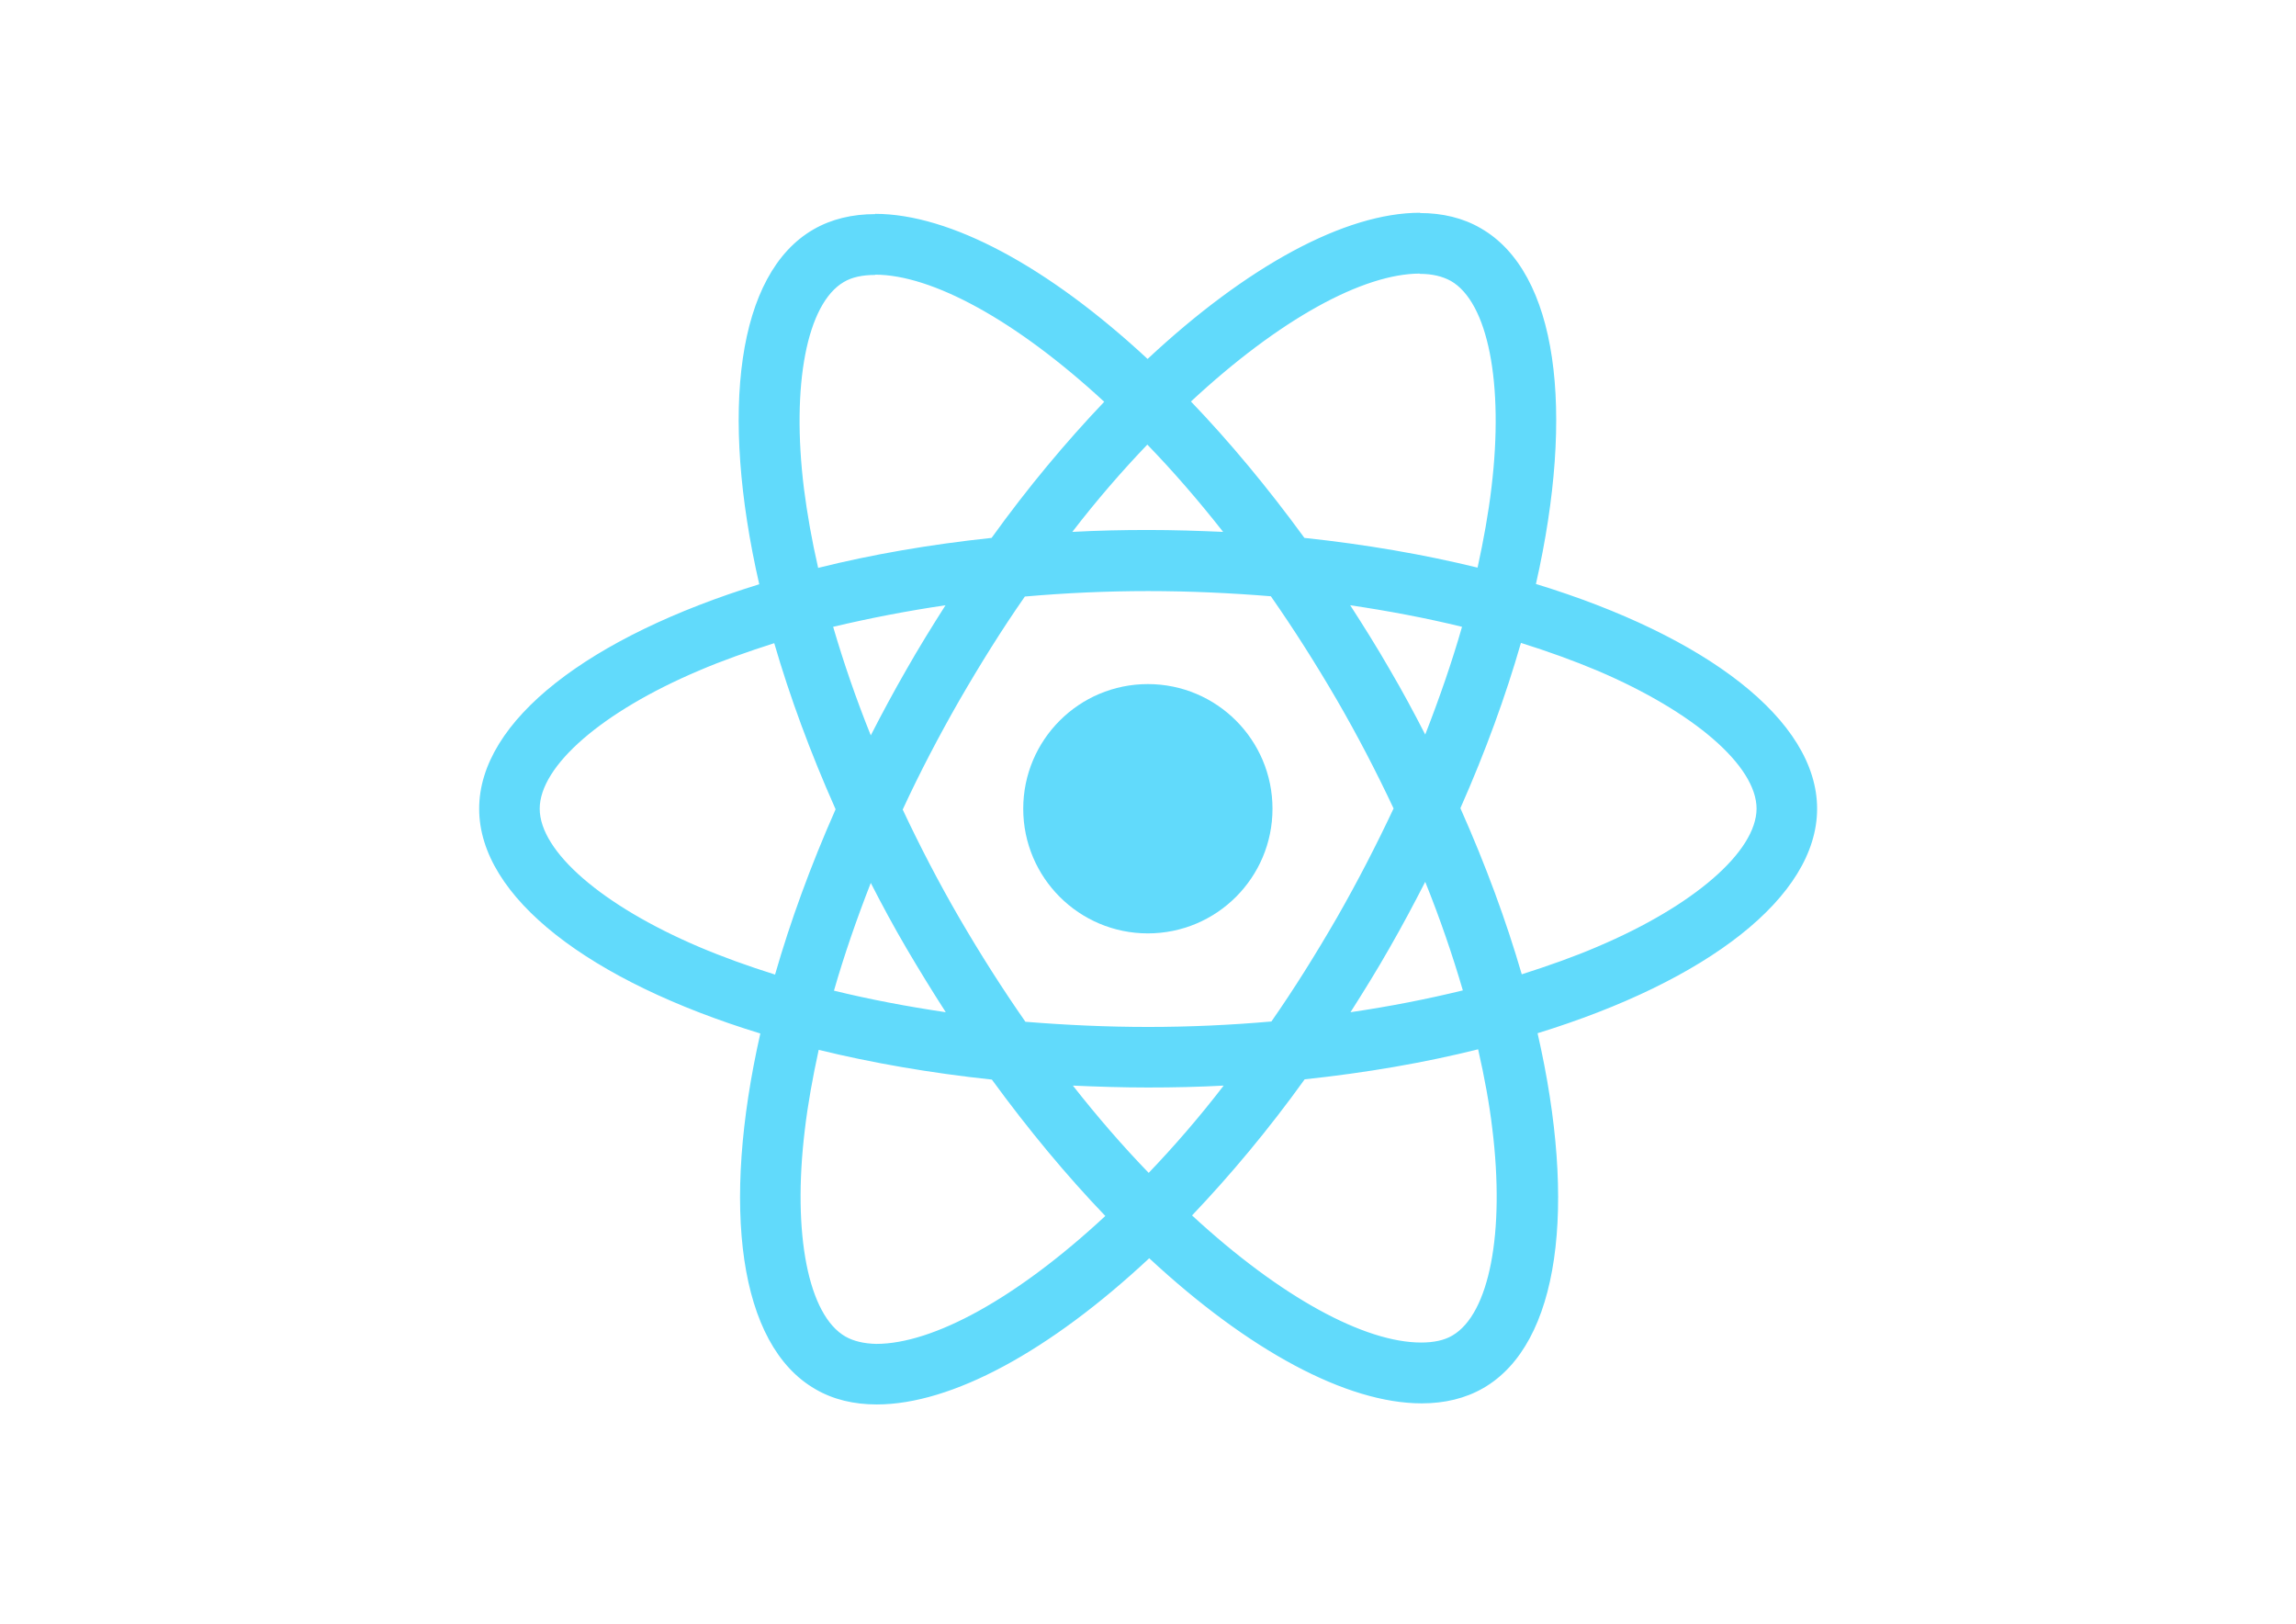
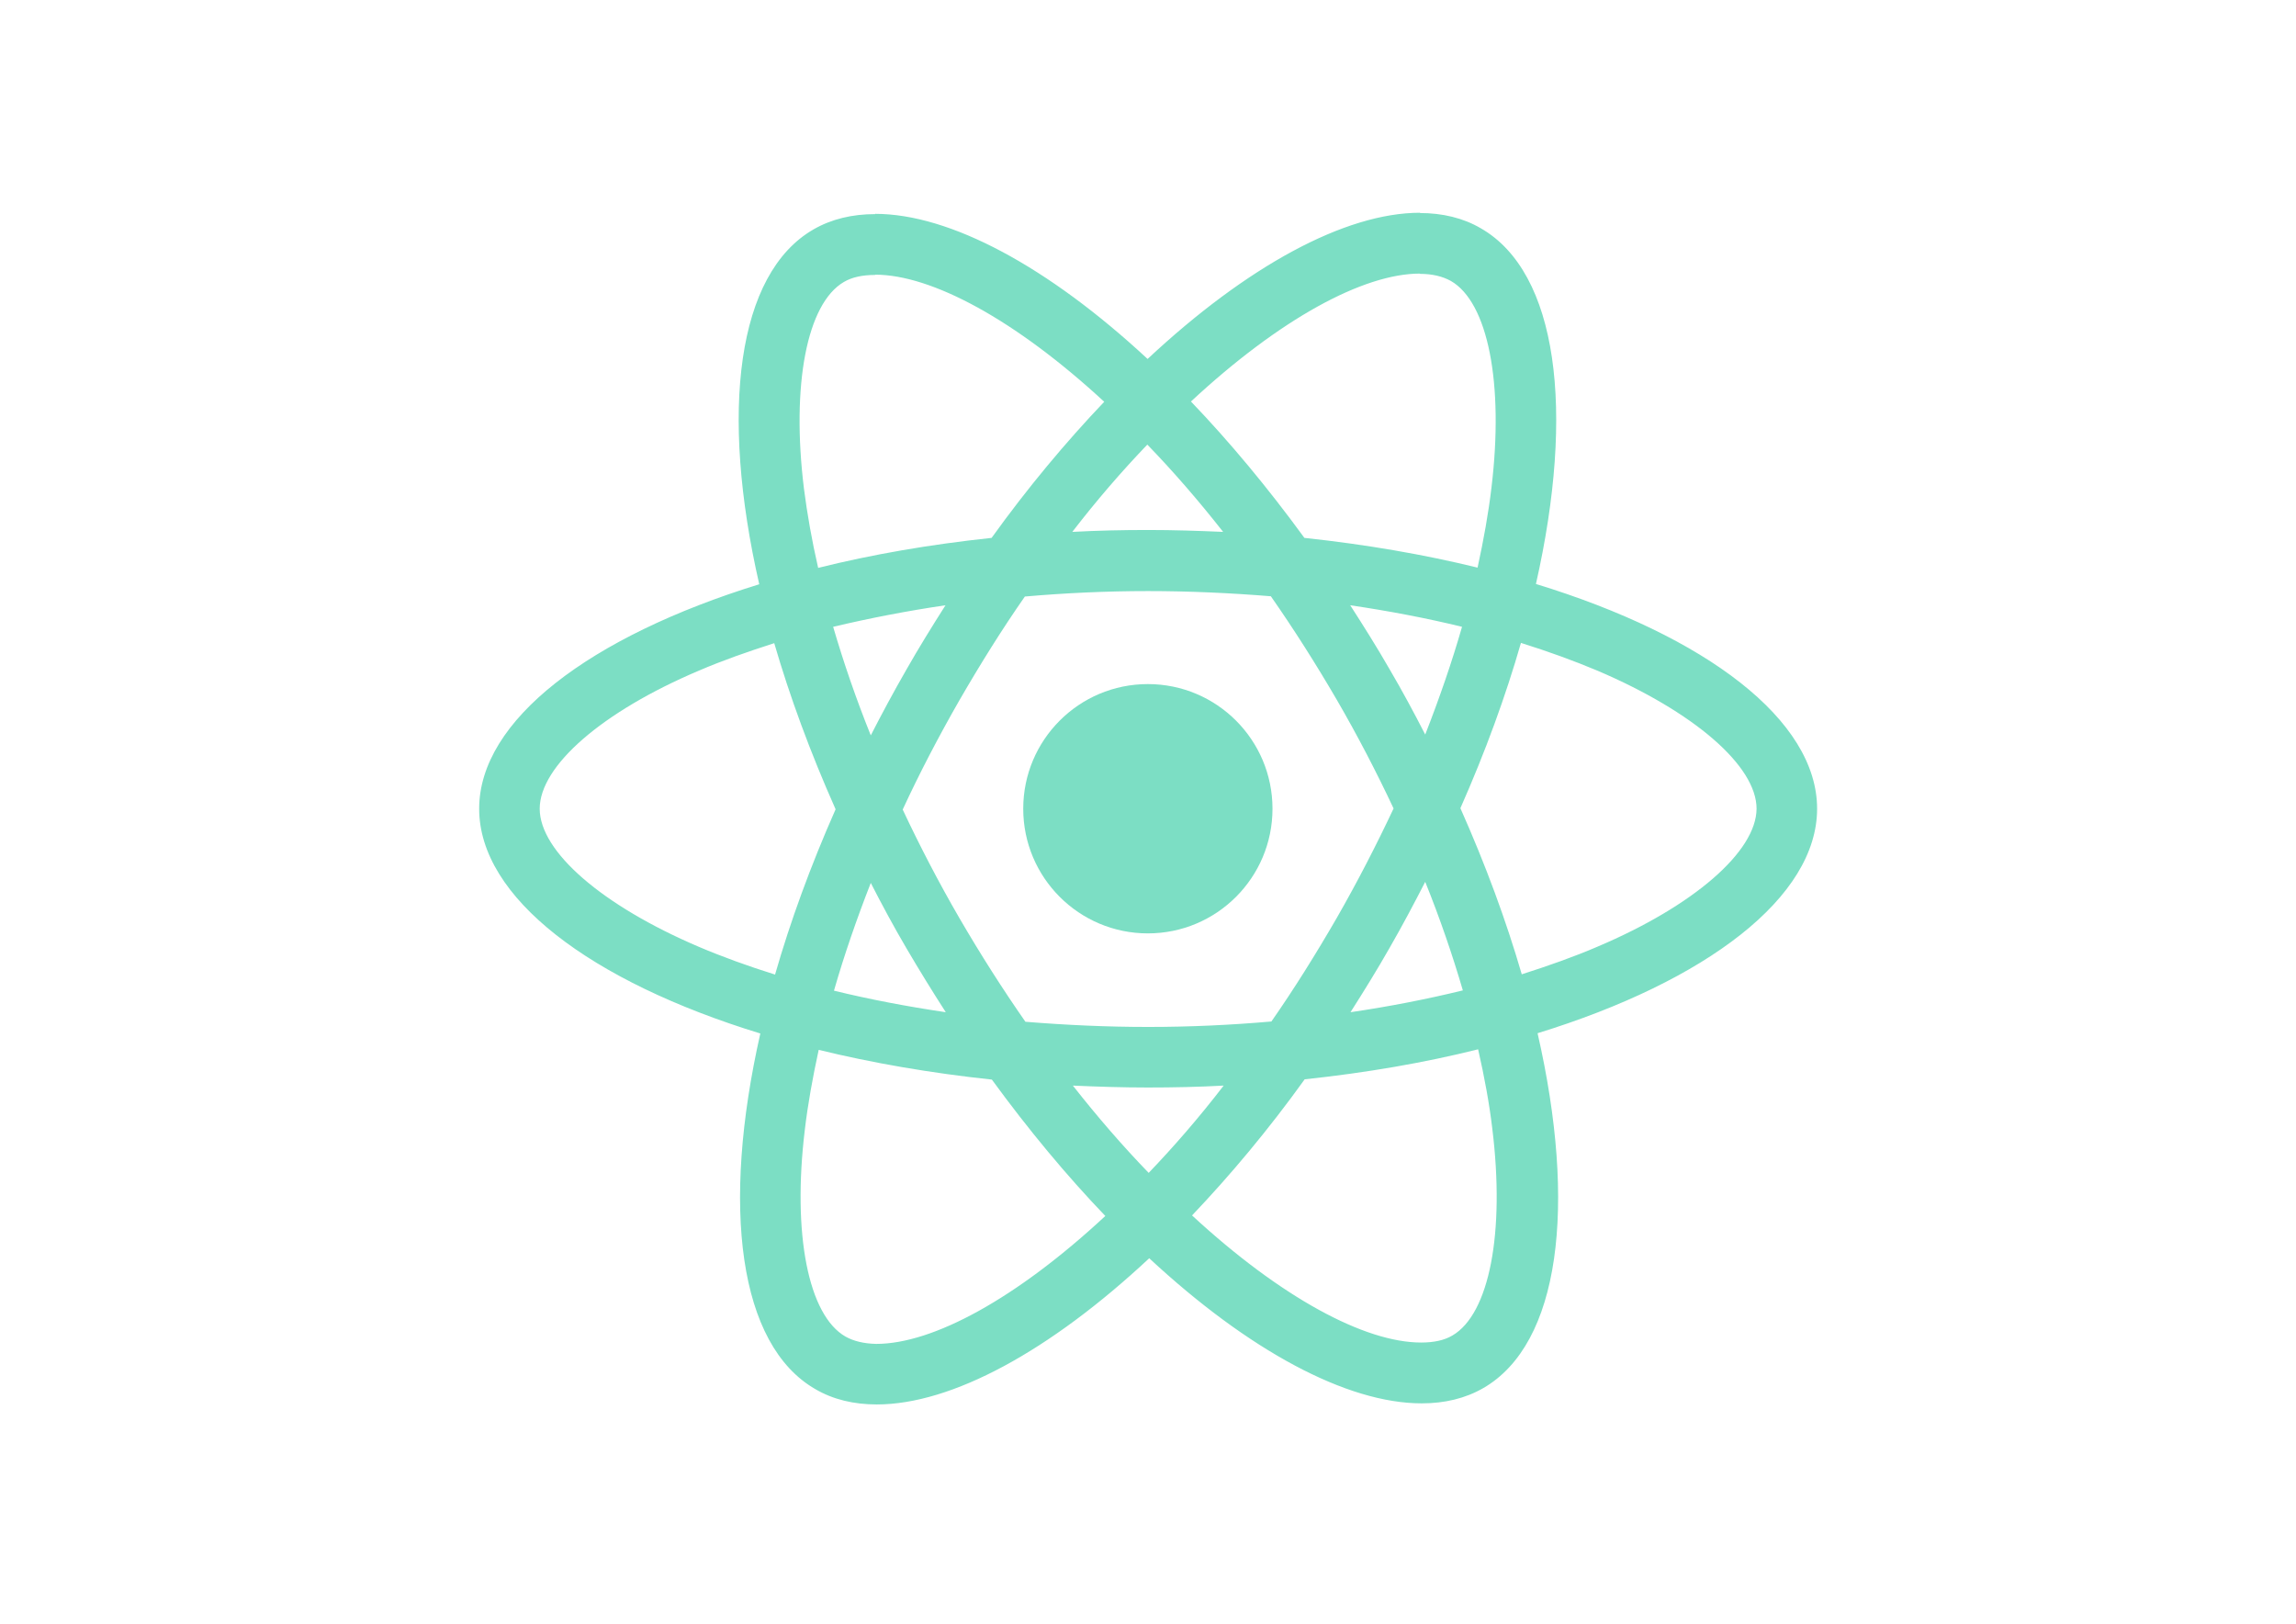
<svg xmlns="http://www.w3.org/2000/svg" viewBox="0 0 841.9 595.3">
-   <g fill="#61DAFB">
+   <g fill="#7cdec4">
    <path d="M666.3 296.5c0-32.5-40.7-63.3-103.1-82.4 14.4-63.6 8-114.2-20.2-130.4-6.5-3.8-14.1-5.6-22.4-5.6v22.3c4.6 0 8.3.9 11.4 2.6 13.6 7.8 19.5 37.5 14.9 75.7-1.1 9.4-2.9 19.3-5.1 29.4-19.6-4.8-41-8.5-63.5-10.9-13.5-18.5-27.5-35.3-41.6-50 32.6-30.3 63.2-46.9 84-46.9V78c-27.5 0-63.5 19.6-99.9 53.6-36.4-33.8-72.4-53.2-99.9-53.2v22.3c20.7 0 51.4 16.5 84 46.6-14 14.7-28 31.4-41.3 49.9-22.6 2.4-44 6.1-63.6 11-2.3-10-4-19.7-5.2-29-4.7-38.2 1.1-67.9 14.6-75.8 3-1.8 6.9-2.6 11.5-2.6V78.5c-8.4 0-16 1.8-22.6 5.6-28.1 16.2-34.4 66.7-19.9 130.1-62.2 19.2-102.7 49.9-102.7 82.3 0 32.5 40.7 63.3 103.1 82.4-14.4 63.6-8 114.2 20.2 130.4 6.5 3.8 14.1 5.6 22.5 5.6 27.5 0 63.5-19.6 99.9-53.6 36.4 33.8 72.4 53.2 99.9 53.2 8.4 0 16-1.8 22.6-5.6 28.1-16.2 34.4-66.7 19.9-130.1 62-19.1 102.5-49.9 102.5-82.3zm-130.2-66.7c-3.7 12.9-8.3 26.2-13.5 39.5-4.1-8-8.4-16-13.1-24-4.6-8-9.5-15.8-14.4-23.4 14.2 2.1 27.9 4.7 41 7.9zm-45.8 106.5c-7.8 13.5-15.8 26.3-24.1 38.2-14.9 1.3-30 2-45.2 2-15.1 0-30.2-.7-45-1.9-8.3-11.9-16.4-24.6-24.2-38-7.6-13.1-14.5-26.4-20.8-39.8 6.2-13.4 13.2-26.8 20.7-39.9 7.8-13.5 15.8-26.3 24.1-38.2 14.9-1.3 30-2 45.2-2 15.1 0 30.2.7 45 1.9 8.3 11.9 16.4 24.6 24.2 38 7.6 13.1 14.5 26.4 20.8 39.8-6.3 13.4-13.2 26.8-20.7 39.9zm32.3-13c5.4 13.4 10 26.8 13.8 39.8-13.1 3.2-26.9 5.9-41.2 8 4.9-7.7 9.8-15.6 14.4-23.7 4.6-8 8.9-16.1 13-24.1zM421.2 430c-9.3-9.6-18.6-20.3-27.8-32 9 .4 18.2.7 27.5.7 9.4 0 18.7-.2 27.8-.7-9 11.7-18.3 22.4-27.5 32zm-74.4-58.9c-14.2-2.1-27.9-4.7-41-7.9 3.7-12.9 8.3-26.2 13.5-39.5 4.1 8 8.4 16 13.1 24 4.7 8 9.5 15.8 14.4 23.4zM420.7 163c9.3 9.6 18.6 20.3 27.8 32-9-.4-18.2-.7-27.5-.7-9.4 0-18.7.2-27.8.7 9-11.7 18.3-22.4 27.5-32zm-74 58.9c-4.9 7.7-9.8 15.6-14.4 23.7-4.6 8-8.9 16-13 24-5.4-13.4-10-26.8-13.8-39.8 13.1-3.1 26.9-5.8 41.2-7.9zm-90.5 125.2c-35.4-15.1-58.3-34.9-58.3-50.6 0-15.7 22.9-35.6 58.3-50.6 8.6-3.7 18-7 27.7-10.1 5.7 19.6 13.2 40 22.5 60.9-9.2 20.8-16.6 41.1-22.2 60.6-9.9-3.1-19.3-6.5-28-10.2zM310 490c-13.6-7.8-19.5-37.5-14.9-75.7 1.1-9.4 2.9-19.3 5.1-29.4 19.6 4.8 41 8.5 63.5 10.9 13.5 18.5 27.5 35.3 41.6 50-32.6 30.3-63.2 46.9-84 46.9-4.5-.1-8.3-1-11.3-2.7zm237.2-76.2c4.7 38.2-1.1 67.9-14.6 75.8-3 1.8-6.9 2.6-11.5 2.6-20.7 0-51.4-16.5-84-46.6 14-14.7 28-31.4 41.3-49.9 22.6-2.4 44-6.1 63.6-11 2.3 10.1 4.1 19.8 5.2 29.1zm38.5-66.7c-8.6 3.7-18 7-27.7 10.1-5.7-19.6-13.2-40-22.5-60.9 9.2-20.8 16.6-41.1 22.2-60.6 9.9 3.1 19.3 6.5 28.1 10.2 35.4 15.1 58.3 34.9 58.3 50.6-.1 15.7-23 35.6-58.4 50.6zM320.8 78.4z" />
    <circle cx="420.9" cy="296.5" r="45.7" />
    <path d="M520.5 78.1z" />
  </g>
</svg>
